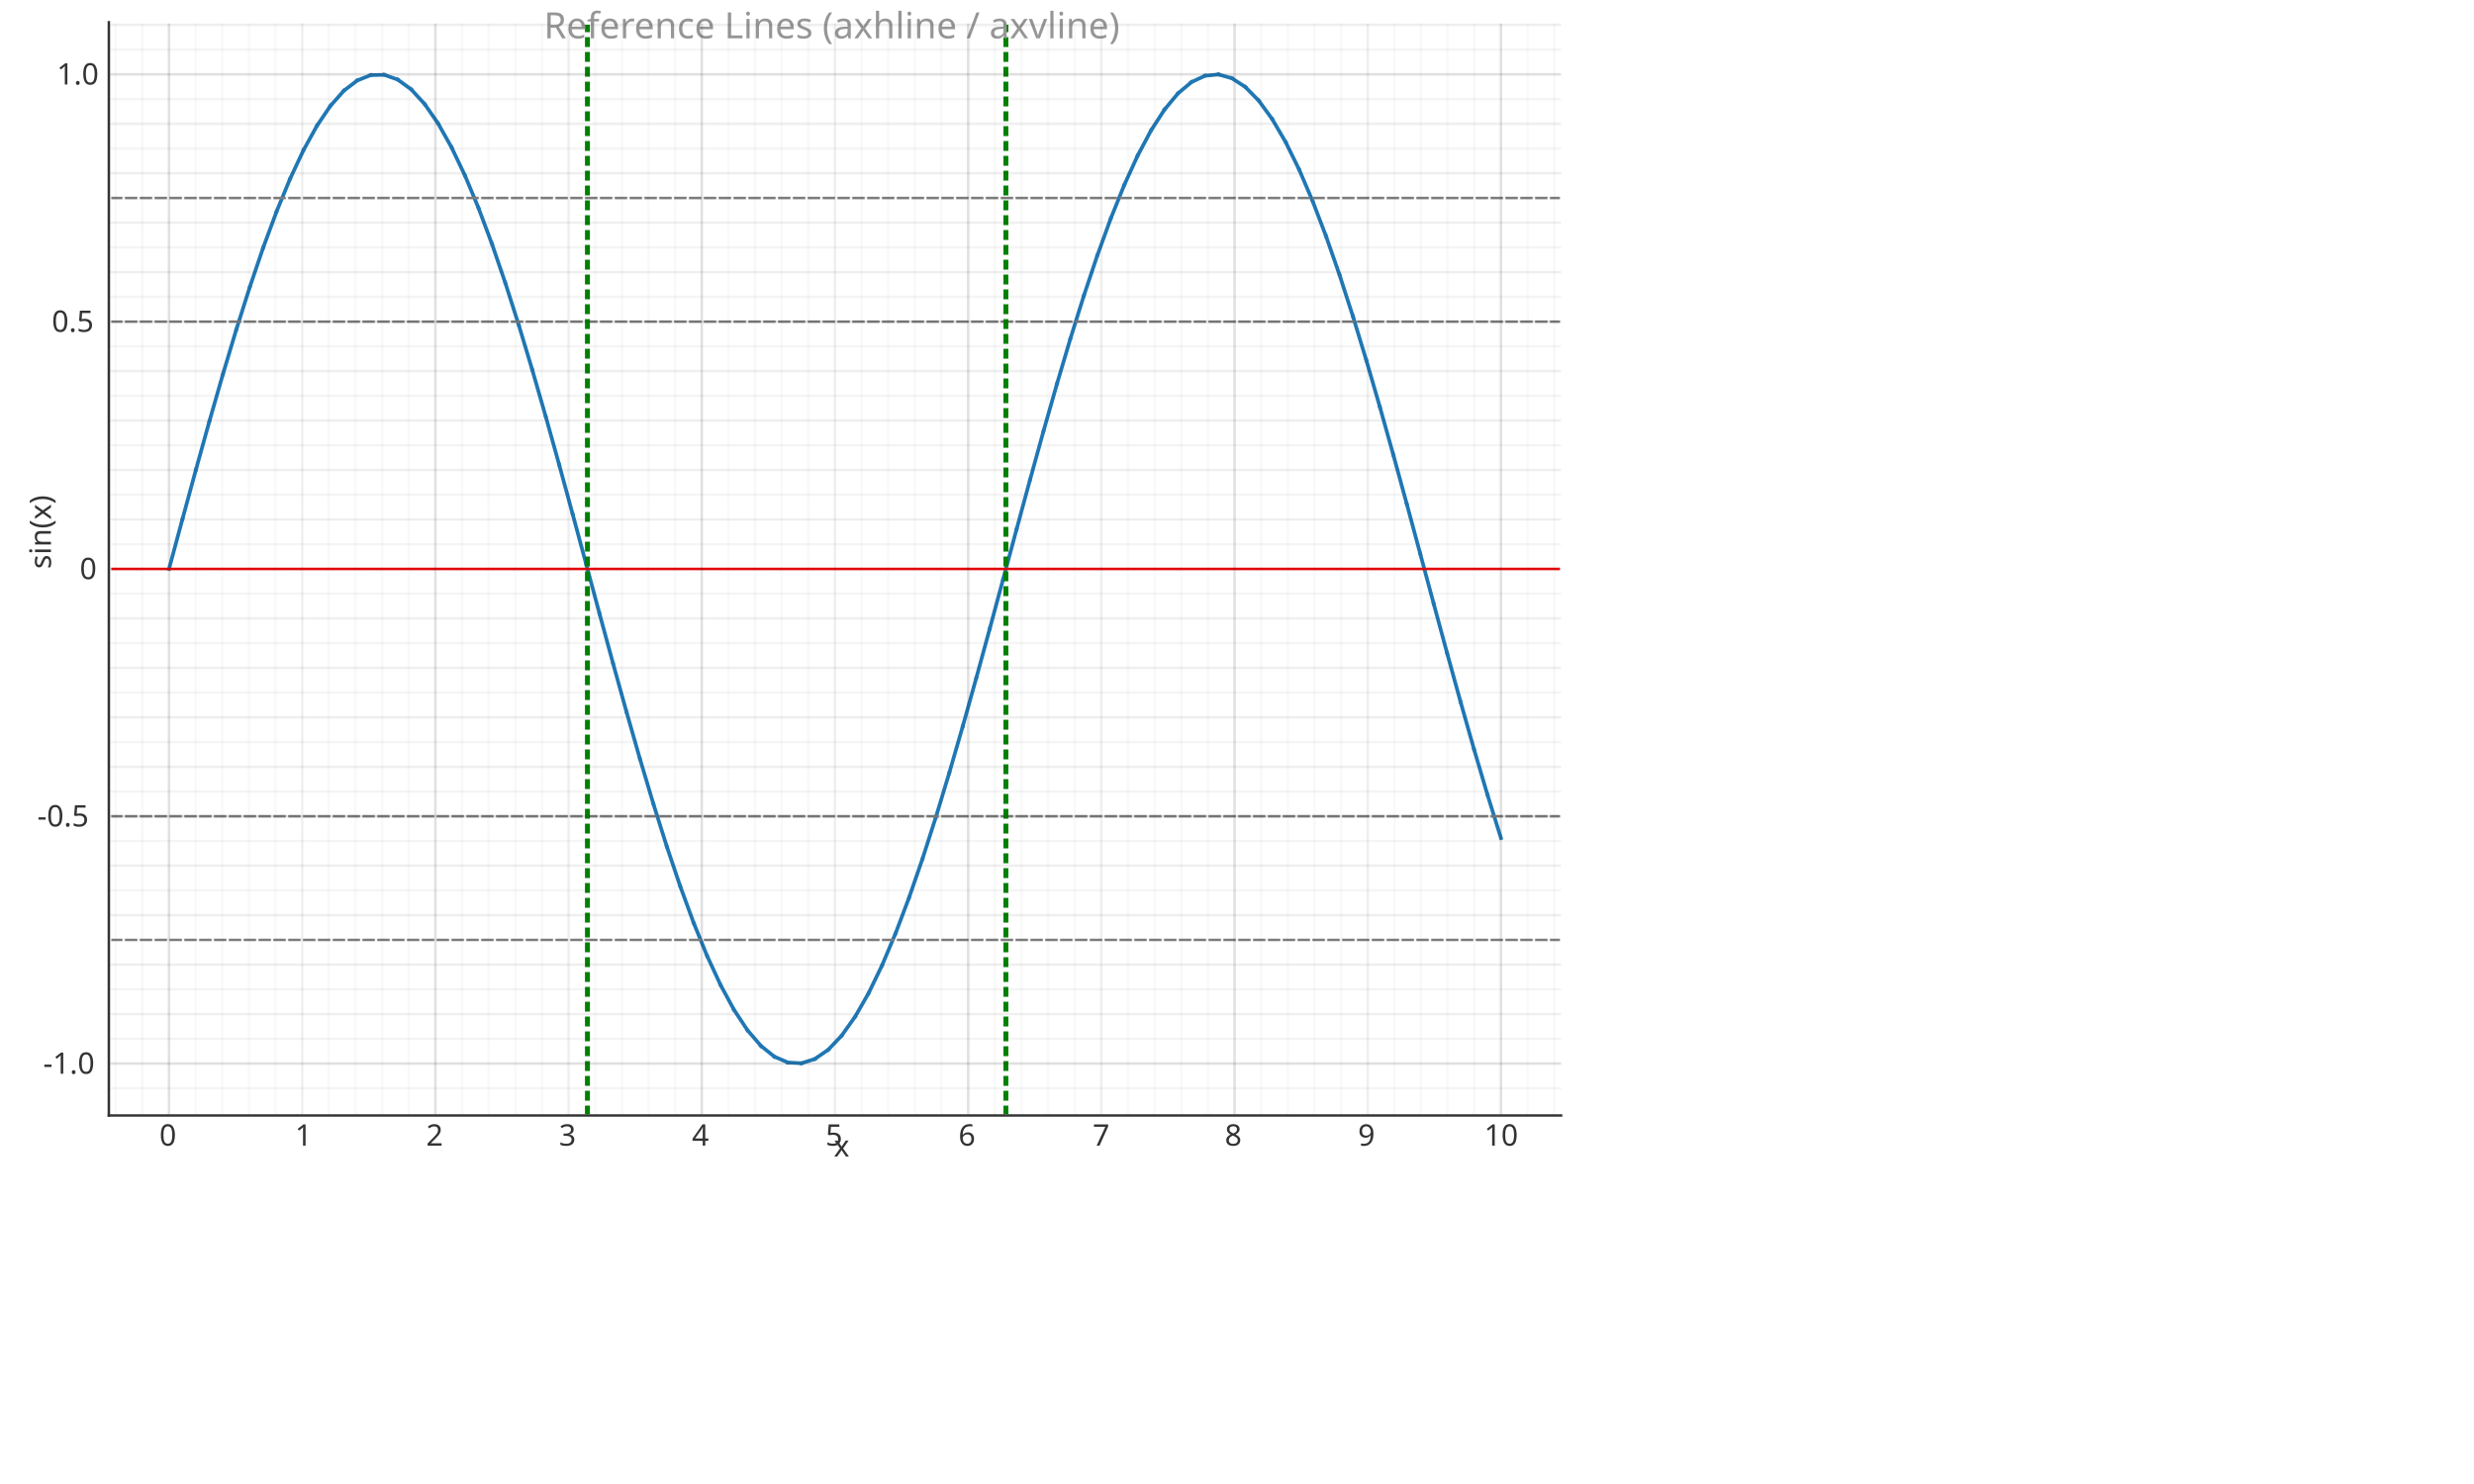
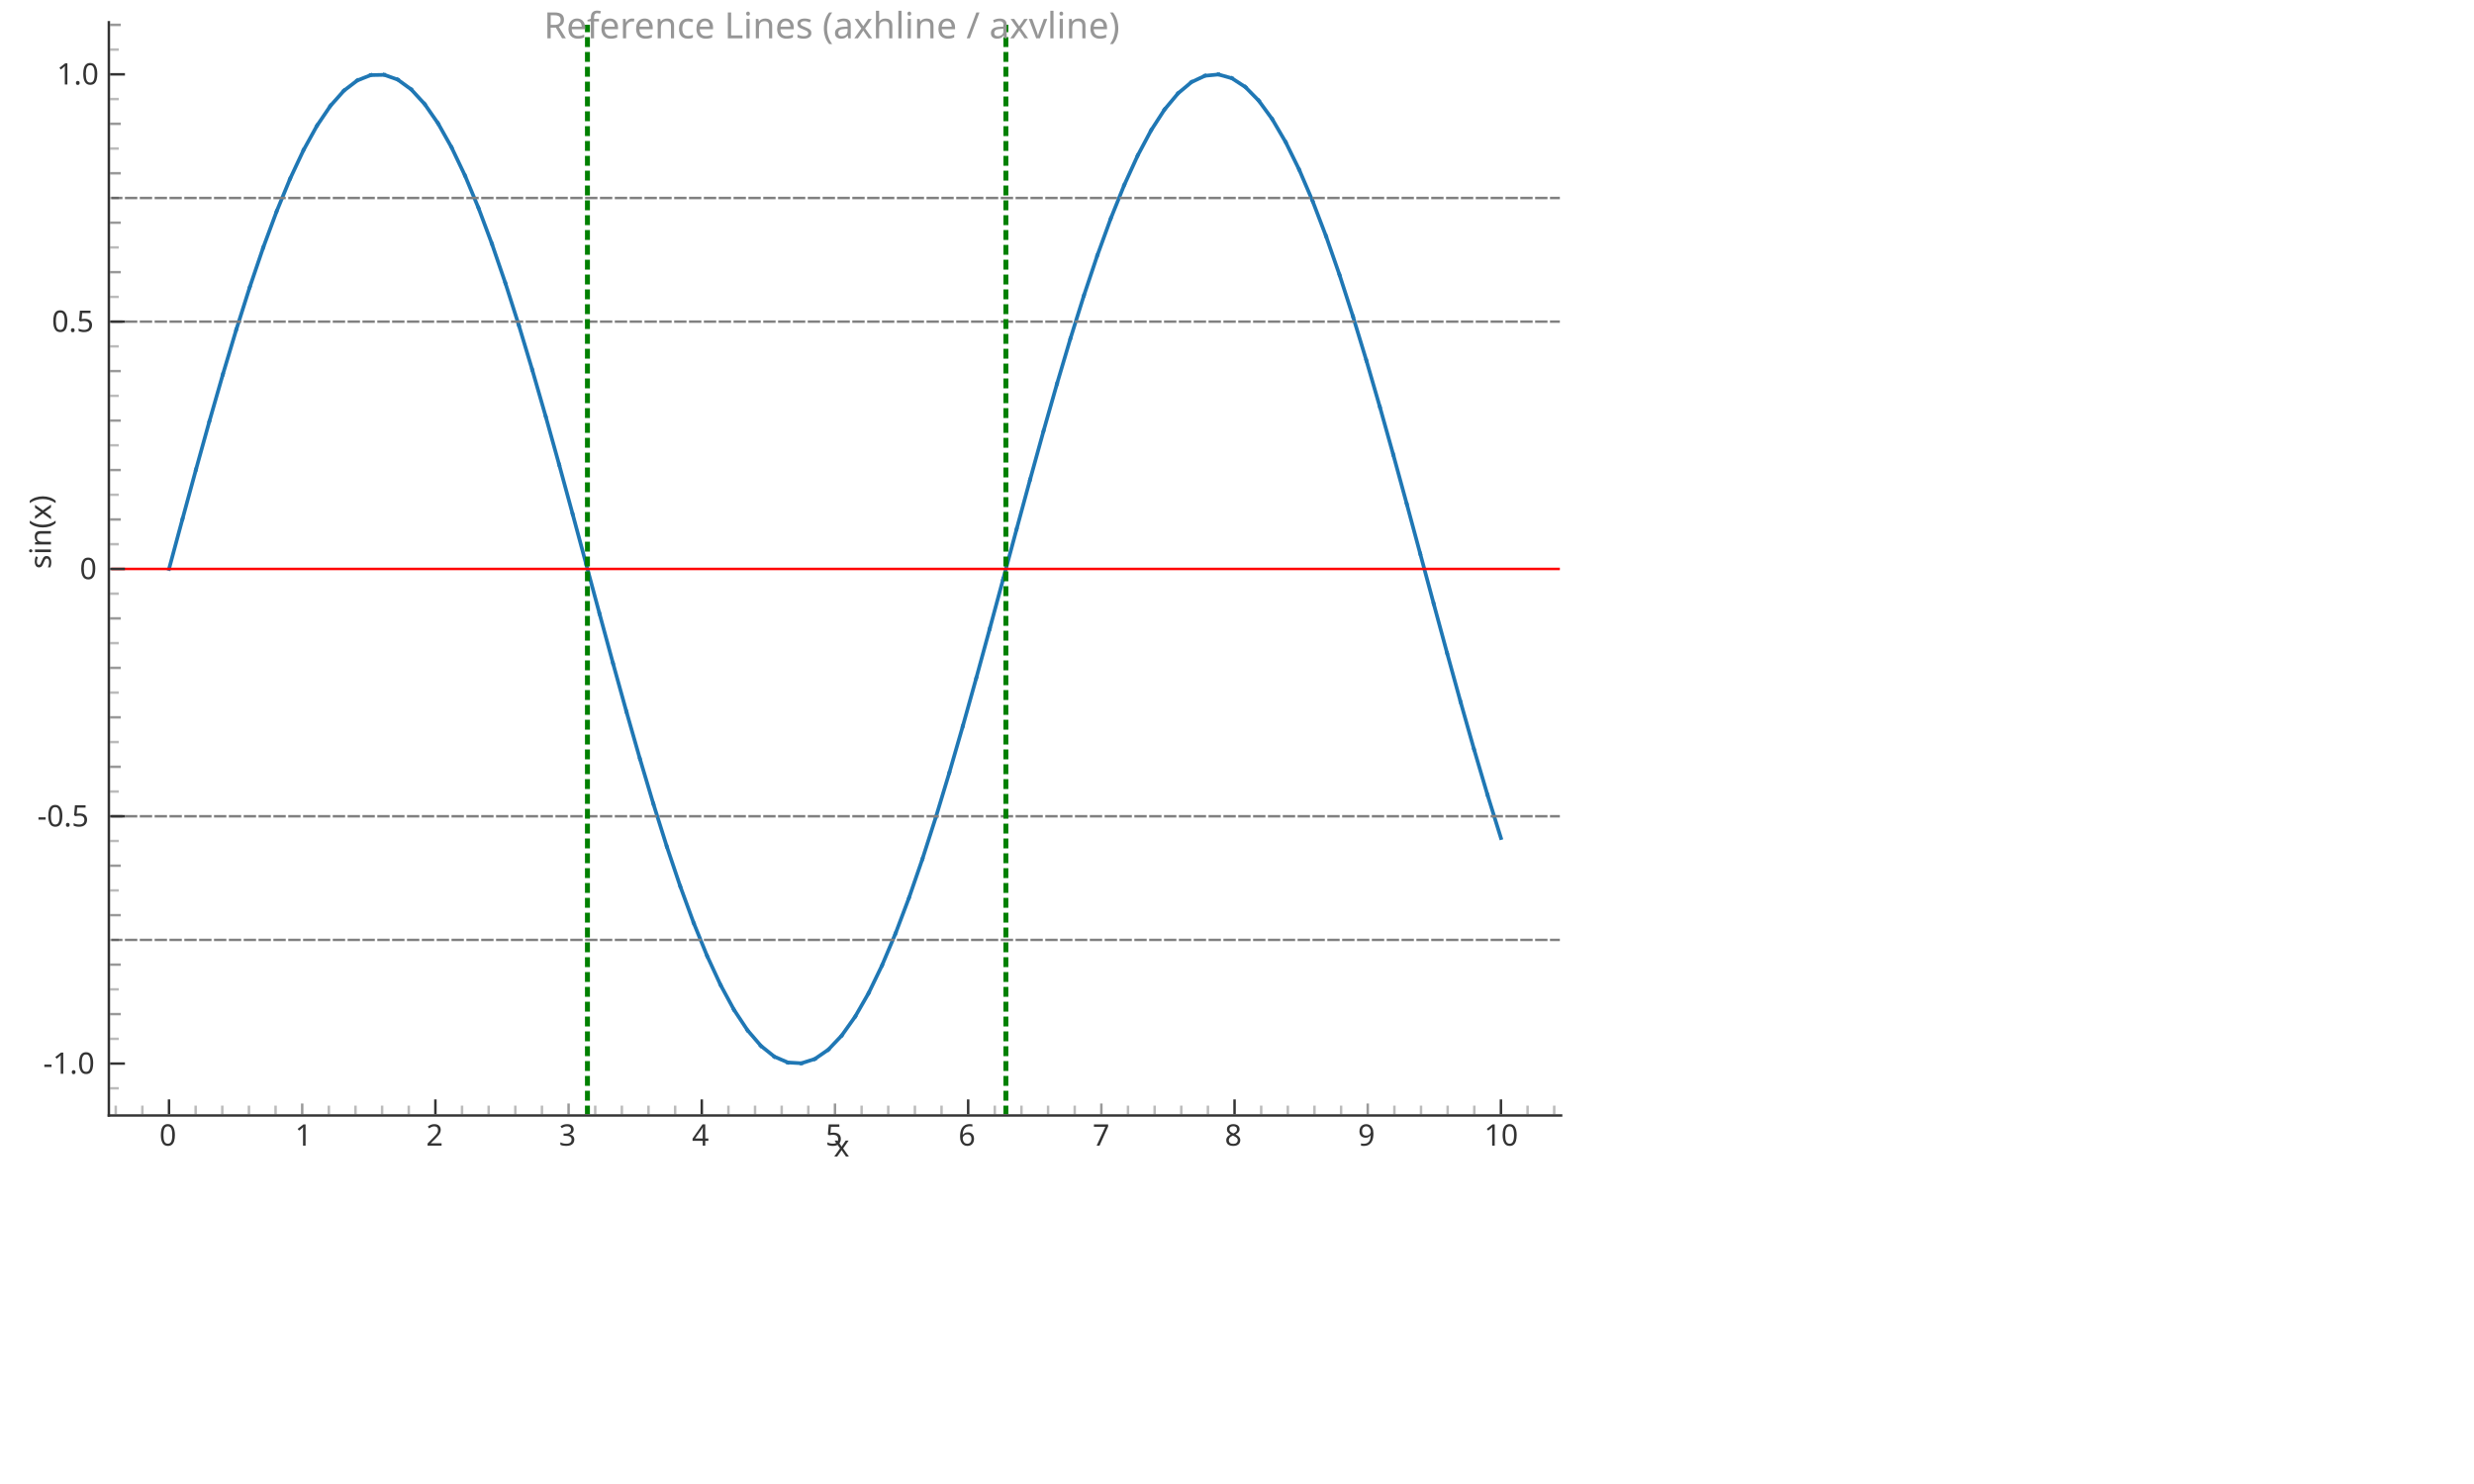
<svg xmlns="http://www.w3.org/2000/svg" version="1.2" baseProfile="tiny" viewBox="0 0 1000 600">
  <style>
    image {
        image-rendering: crisp-edges;
        image-rendering: -moz-crisp-edges;
        image-rendering: pixelated;
    }
</style>
  <rect width="100%" height="100%" fill="#ffffff" fill-opacity="1.0" />
  <defs>
</defs>
  <g id="GraphicsScene_1">
    <g fill="none" stroke="black" stroke-width="1" fill-rule="evenodd" stroke-linecap="square" stroke-linejoin="bevel" id="GraphicsLayout_1">
      <g fill="none" stroke="black" stroke-width="1" fill-rule="evenodd" stroke-linecap="square" stroke-linejoin="bevel" id="PlotItem_1">
        <g fill="none" stroke="black" stroke-width="1" fill-rule="evenodd" stroke-linecap="square" stroke-linejoin="bevel" id="ViewBox_1">
          <g fill="none" stroke="none" font-family="Sans Serif" font-size="12" font-weight="400" font-style="normal">
            <path vector-effect="non-scaling-stroke" fill-rule="evenodd" d="M45.0,10.0 L630.5,10.0 L630.5,450.5 L45.0,450.5 L45.0,10.0 " />
          </g>
          <clipPath id="ViewBox_1_clip">
            <path vector-effect="none" fill-rule="evenodd" d="M45.0,10.0 L630.5,10.0 L630.5,450.5 L45.0,450.5 L45.0,10.0 " stroke-width="1.0" />
          </clipPath>
          <g clip-path="url(#ViewBox_1_clip)">
            <g fill="none" stroke="black" stroke-width="1" fill-rule="evenodd" stroke-linecap="square" stroke-linejoin="bevel" id="ChildGroup_1">
              <g fill="none" stroke="black" stroke-width="1" fill-rule="evenodd" stroke-linecap="square" stroke-linejoin="bevel" id="PlotDataItem_1">
                <g fill="none" stroke="black" stroke-width="1" fill-rule="evenodd" stroke-linecap="square" stroke-linejoin="bevel" id="PlotCurveItem_1">
                  <g fill="none" stroke="#1f77b4" stroke-opacity="1" stroke-width="1.5" stroke-linecap="square" stroke-linejoin="bevel" font-family="Sans Serif" font-size="12" font-weight="400" font-style="normal">
                    <polyline fill="none" vector-effect="non-scaling-stroke" points="68.316,230.031 73.754,209.866" />
                    <polyline fill="none" vector-effect="non-scaling-stroke" points="73.754,209.866 79.192,189.906" />
                    <polyline fill="none" vector-effect="non-scaling-stroke" points="79.192,189.906 84.63,170.355" />
                    <polyline fill="none" vector-effect="non-scaling-stroke" points="84.63,170.355 90.068,151.412" />
                    <polyline fill="none" vector-effect="non-scaling-stroke" points="90.068,151.412 95.506,133.271" />
                    <polyline fill="none" vector-effect="non-scaling-stroke" points="95.506,133.271 100.944,116.117" />
                    <polyline fill="none" vector-effect="non-scaling-stroke" points="100.944,116.117 106.382,100.123" />
                    <polyline fill="none" vector-effect="non-scaling-stroke" points="106.382,100.123 111.82,85.454" />
                    <polyline fill="none" vector-effect="non-scaling-stroke" points="111.82,85.454 117.258,72.259" />
                    <polyline fill="none" vector-effect="non-scaling-stroke" points="117.258,72.259 122.696,60.672" />
                    <polyline fill="none" vector-effect="non-scaling-stroke" points="122.696,60.672 128.134,50.812" />
                    <polyline fill="none" vector-effect="non-scaling-stroke" points="128.134,50.812 133.572,42.779" />
                    <polyline fill="none" vector-effect="non-scaling-stroke" points="133.572,42.779 139.011,36.655" />
                    <polyline fill="none" vector-effect="non-scaling-stroke" points="139.011,36.655 144.449,32.502" />
                    <polyline fill="none" vector-effect="non-scaling-stroke" points="144.449,32.502 149.887,30.363" />
                    <polyline fill="none" vector-effect="non-scaling-stroke" points="149.887,30.363 155.325,30.259" />
                    <polyline fill="none" vector-effect="non-scaling-stroke" points="155.325,30.259 160.763,32.192" />
                    <polyline fill="none" vector-effect="non-scaling-stroke" points="160.763,32.192 166.201,36.141" />
                    <polyline fill="none" vector-effect="non-scaling-stroke" points="166.201,36.141 171.639,42.067" />
                    <polyline fill="none" vector-effect="non-scaling-stroke" points="171.639,42.067 177.077,49.91" />
                    <polyline fill="none" vector-effect="non-scaling-stroke" points="177.077,49.91 182.515,59.588" />
                    <polyline fill="none" vector-effect="non-scaling-stroke" points="182.515,59.588 187.953,71.004" />
                    <polyline fill="none" vector-effect="non-scaling-stroke" points="187.953,71.004 193.391,84.042" />
                    <polyline fill="none" vector-effect="non-scaling-stroke" points="193.391,84.042 198.829,98.567" />
                    <polyline fill="none" vector-effect="non-scaling-stroke" points="198.829,98.567 204.267,114.433" />
                    <polyline fill="none" vector-effect="non-scaling-stroke" points="204.267,114.433 209.705,131.477" />
                    <polyline fill="none" vector-effect="non-scaling-stroke" points="209.705,131.477 215.143,149.526" />
                    <polyline fill="none" vector-effect="non-scaling-stroke" points="215.143,149.526 220.581,168.396" />
                    <polyline fill="none" vector-effect="non-scaling-stroke" points="220.581,168.396 226.019,187.894" />
                    <polyline fill="none" vector-effect="non-scaling-stroke" points="226.019,187.894 231.457,207.821" />
                    <polyline fill="none" vector-effect="non-scaling-stroke" points="231.457,207.821 236.896,227.975" />
                    <polyline fill="none" vector-effect="non-scaling-stroke" points="236.896,227.975 242.334,248.15" />
                    <polyline fill="none" vector-effect="non-scaling-stroke" points="242.334,248.15 247.772,268.14" />
                    <polyline fill="none" vector-effect="non-scaling-stroke" points="247.772,268.14 253.21,287.742" />
                    <polyline fill="none" vector-effect="non-scaling-stroke" points="253.21,287.742 258.648,306.755" />
                    <polyline fill="none" vector-effect="non-scaling-stroke" points="258.648,306.755 264.086,324.987" />
                    <polyline fill="none" vector-effect="non-scaling-stroke" points="264.086,324.987 269.524,342.25" />
                    <polyline fill="none" vector-effect="non-scaling-stroke" points="269.524,342.25 274.962,358.369" />
                    <polyline fill="none" vector-effect="non-scaling-stroke" points="274.962,358.369 280.4,373.18" />
                    <polyline fill="none" vector-effect="non-scaling-stroke" points="280.4,373.18 285.838,386.531" />
                    <polyline fill="none" vector-effect="non-scaling-stroke" points="285.838,386.531 291.276,398.287" />
                    <polyline fill="none" vector-effect="non-scaling-stroke" points="291.276,398.287 296.714,408.328" />
                    <polyline fill="none" vector-effect="non-scaling-stroke" points="296.714,408.328 302.152,416.551" />
                    <polyline fill="none" vector-effect="non-scaling-stroke" points="302.152,416.551 307.59,422.873" />
                    <polyline fill="none" vector-effect="non-scaling-stroke" points="307.59,422.873 313.028,427.229" />
                    <polyline fill="none" vector-effect="non-scaling-stroke" points="313.028,427.229 318.466,429.575" />
                    <polyline fill="none" vector-effect="non-scaling-stroke" points="318.466,429.575 323.904,429.886" />
                    <polyline fill="none" vector-effect="non-scaling-stroke" points="323.904,429.886 329.342,428.16" />
                    <polyline fill="none" vector-effect="non-scaling-stroke" points="329.342,428.16 334.781,424.414" />
                    <polyline fill="none" vector-effect="non-scaling-stroke" points="334.781,424.414 340.219,418.686" />
                    <polyline fill="none" vector-effect="non-scaling-stroke" points="340.219,418.686 345.657,411.036" />
                    <polyline fill="none" vector-effect="non-scaling-stroke" points="345.657,411.036 351.095,401.54" />
                    <polyline fill="none" vector-effect="non-scaling-stroke" points="351.095,401.54 356.533,390.296" />
                    <polyline fill="none" vector-effect="non-scaling-stroke" points="356.533,390.296 361.971,377.417" />
                    <polyline fill="none" vector-effect="non-scaling-stroke" points="361.971,377.417 367.409,363.037" />
                    <polyline fill="none" vector-effect="non-scaling-stroke" points="367.409,363.037 372.847,347.3" />
                    <polyline fill="none" vector-effect="non-scaling-stroke" points="372.847,347.3 378.285,330.368" />
                    <polyline fill="none" vector-effect="non-scaling-stroke" points="378.285,330.368 383.724,312.413" />
                    <polyline fill="none" vector-effect="non-scaling-stroke" points="383.724,312.413 389.162,293.618" />
                    <polyline fill="none" vector-effect="non-scaling-stroke" points="389.162,293.618 394.6,274.175" />
                    <polyline fill="none" vector-effect="non-scaling-stroke" points="394.6,274.175 400.038,254.282" />
                    <polyline fill="none" vector-effect="non-scaling-stroke" points="400.038,254.282 405.476,234.142" />
                    <polyline fill="none" vector-effect="non-scaling-stroke" points="405.476,234.142 410.914,213.96" />
                    <polyline fill="none" vector-effect="non-scaling-stroke" points="410.914,213.96 416.352,193.942" />
                    <polyline fill="none" vector-effect="non-scaling-stroke" points="416.352,193.942 421.79,174.291" />
                    <polyline fill="none" vector-effect="non-scaling-stroke" points="421.79,174.291 427.228,155.209" />
                    <polyline fill="none" vector-effect="non-scaling-stroke" points="427.228,155.209 432.666,136.89" />
                    <polyline fill="none" vector-effect="non-scaling-stroke" points="432.666,136.89 438.104,119.52" />
                    <polyline fill="none" vector-effect="non-scaling-stroke" points="438.104,119.52 443.542,103.276" />
                    <polyline fill="none" vector-effect="non-scaling-stroke" points="443.542,103.276 448.98,88.325" />
                    <polyline fill="none" vector-effect="non-scaling-stroke" points="448.98,88.325 454.418,74.819" />
                    <polyline fill="none" vector-effect="non-scaling-stroke" points="454.418,74.819 459.856,62.894" />
                    <polyline fill="none" vector-effect="non-scaling-stroke" points="459.856,62.894 465.294,52.674" />
                    <polyline fill="none" vector-effect="non-scaling-stroke" points="465.294,52.674 470.732,44.262" />
                    <polyline fill="none" vector-effect="non-scaling-stroke" points="470.732,44.262 476.17,37.743" />
                    <polyline fill="none" vector-effect="non-scaling-stroke" points="476.17,37.743 481.609,33.185" />
                    <polyline fill="none" vector-effect="non-scaling-stroke" points="481.609,33.185 487.047,30.633" />
                    <polyline fill="none" vector-effect="non-scaling-stroke" points="487.047,30.633 492.485,30.115" />
                    <polyline fill="none" vector-effect="non-scaling-stroke" points="492.485,30.115 497.923,31.634" />
                    <polyline fill="none" vector-effect="non-scaling-stroke" points="497.923,31.634 503.361,35.175" />
                    <polyline fill="none" vector-effect="non-scaling-stroke" points="503.361,35.175 508.799,40.704" />
                    <polyline fill="none" vector-effect="non-scaling-stroke" points="508.799,40.704 514.237,48.162" />
                    <polyline fill="none" vector-effect="non-scaling-stroke" points="514.237,48.162 519.675,57.474" />
                    <polyline fill="none" vector-effect="non-scaling-stroke" points="519.675,57.474 525.113,68.545" />
                    <polyline fill="none" vector-effect="non-scaling-stroke" points="525.113,68.545 530.551,81.263" />
                    <polyline fill="none" vector-effect="non-scaling-stroke" points="530.551,81.263 535.989,95.497" />
                    <polyline fill="none" vector-effect="non-scaling-stroke" points="535.989,95.497 541.427,111.103" />
                    <polyline fill="none" vector-effect="non-scaling-stroke" points="541.427,111.103 546.865,127.921" />
                    <polyline fill="none" vector-effect="non-scaling-stroke" points="546.865,127.921 552.303,145.78" />
                    <polyline fill="none" vector-effect="non-scaling-stroke" points="552.303,145.78 557.741,164.498" />
                    <polyline fill="none" vector-effect="non-scaling-stroke" points="557.741,164.498 563.179,183.884" />
                    <polyline fill="none" vector-effect="non-scaling-stroke" points="563.179,183.884 568.617,203.74" />
                    <polyline fill="none" vector-effect="non-scaling-stroke" points="568.617,203.74 574.055,223.865" />
                    <polyline fill="none" vector-effect="non-scaling-stroke" points="574.055,223.865 579.494,244.052" />
                    <polyline fill="none" vector-effect="non-scaling-stroke" points="579.494,244.052 584.932,264.097" />
                    <polyline fill="none" vector-effect="non-scaling-stroke" points="584.932,264.097 590.37,283.794" />
                    <polyline fill="none" vector-effect="non-scaling-stroke" points="590.37,283.794 595.808,302.943" />
                    <polyline fill="none" vector-effect="non-scaling-stroke" points="595.808,302.943 601.246,321.348" />
                    <polyline fill="none" vector-effect="non-scaling-stroke" points="601.246,321.348 606.684,338.823" />
                  </g>
                </g>
              </g>
              <g fill="none" stroke="black" stroke-width="1" fill-rule="evenodd" stroke-linecap="square" stroke-linejoin="bevel" id="InfiniteLine_1">
                <g fill="none" stroke="#808080" stroke-opacity="1" stroke-dasharray="4,2" stroke-dashoffset="0" stroke-width="1" stroke-linecap="square" stroke-linejoin="miter" stroke-miterlimit="2" font-family="Sans Serif" font-size="12" font-weight="400" font-style="normal">
                  <polyline fill="none" vector-effect="non-scaling-stroke" points="45,380.014 630.001,380.014" />
                </g>
              </g>
              <g fill="none" stroke="black" stroke-width="1" fill-rule="evenodd" stroke-linecap="square" stroke-linejoin="bevel" id="InfiniteLine_2">
                <g fill="none" stroke="#808080" stroke-opacity="1" stroke-dasharray="4,2" stroke-dashoffset="0" stroke-width="1" stroke-linecap="square" stroke-linejoin="miter" stroke-miterlimit="2" font-family="Sans Serif" font-size="12" font-weight="400" font-style="normal">
                  <polyline fill="none" vector-effect="non-scaling-stroke" points="45,330.02 630.001,330.02" />
                </g>
              </g>
              <g fill="none" stroke="black" stroke-width="1" fill-rule="evenodd" stroke-linecap="square" stroke-linejoin="bevel" id="InfiniteLine_3">
                <g fill="none" stroke="#ff0000" stroke-opacity="1" stroke-width="1" stroke-linecap="square" stroke-linejoin="miter" stroke-miterlimit="2" font-family="Sans Serif" font-size="12" font-weight="400" font-style="normal">
                  <polyline fill="none" vector-effect="non-scaling-stroke" points="45,230.031 630.001,230.031" />
                </g>
              </g>
              <g fill="none" stroke="black" stroke-width="1" fill-rule="evenodd" stroke-linecap="square" stroke-linejoin="bevel" id="InfiniteLine_4">
                <g fill="none" stroke="#808080" stroke-opacity="1" stroke-dasharray="4,2" stroke-dashoffset="0" stroke-width="1" stroke-linecap="square" stroke-linejoin="miter" stroke-miterlimit="2" font-family="Sans Serif" font-size="12" font-weight="400" font-style="normal">
                  <polyline fill="none" vector-effect="non-scaling-stroke" points="45,130.042 630.001,130.042" />
                </g>
              </g>
              <g fill="none" stroke="black" stroke-width="1" fill-rule="evenodd" stroke-linecap="square" stroke-linejoin="bevel" id="InfiniteLine_5">
                <g fill="none" stroke="#808080" stroke-opacity="1" stroke-dasharray="4,2" stroke-dashoffset="0" stroke-width="1" stroke-linecap="square" stroke-linejoin="miter" stroke-miterlimit="2" font-family="Sans Serif" font-size="12" font-weight="400" font-style="normal">
                  <polyline fill="none" vector-effect="non-scaling-stroke" points="45,80.047 630.001,80.047" />
                </g>
              </g>
              <g fill="none" stroke="black" stroke-width="1" fill-rule="evenodd" stroke-linecap="square" stroke-linejoin="bevel" id="InfiniteLine_6">
                <g fill="none" stroke="#008000" stroke-opacity="1" stroke-dasharray="2,4" stroke-dashoffset="0" stroke-width="2" stroke-linecap="square" stroke-linejoin="miter" stroke-miterlimit="2" font-family="Sans Serif" font-size="12" font-weight="400" font-style="normal">
                  <polyline fill="none" vector-effect="non-scaling-stroke" points="237.449,450.001 237.449,10.001" />
                </g>
              </g>
              <g fill="none" stroke="black" stroke-width="1" fill-rule="evenodd" stroke-linecap="square" stroke-linejoin="bevel" id="InfiniteLine_7">
                <g fill="none" stroke="#008000" stroke-opacity="1" stroke-dasharray="2,4" stroke-dashoffset="0" stroke-width="2" stroke-linecap="square" stroke-linejoin="miter" stroke-miterlimit="2" font-family="Sans Serif" font-size="12" font-weight="400" font-style="normal">
                  <polyline fill="none" vector-effect="non-scaling-stroke" points="406.583,450.001 406.583,10.001" />
                </g>
              </g>
            </g>
            <g fill="none" stroke="black" stroke-width="1" fill-rule="evenodd" stroke-linecap="square" stroke-linejoin="bevel" id="QGraphicsRectItem_1">
              <g fill="none" stroke="none" transform="matrix(1,0,0,1,45,10)" font-family="Sans Serif" font-size="12" font-weight="400" font-style="normal">
                <rect vector-effect="non-scaling-stroke" x="0" y="0" width="585" height="440" />
              </g>
            </g>
          </g>
        </g>
        <g fill="none" stroke="black" stroke-width="1" fill-rule="evenodd" stroke-linecap="square" stroke-linejoin="bevel" id="LabelItem_1">
          <g fill="none" stroke="black" stroke-width="1" fill-rule="evenodd" stroke-linecap="square" stroke-linejoin="bevel" id="QGraphicsTextItem_1">
            <g fill="none" stroke="#969696" stroke-opacity="1" stroke-width="1" stroke-linecap="square" stroke-linejoin="bevel" transform="matrix(1,0,0,1,215.836,-3)" font-family="Sans Serif" font-size="12" font-weight="400" font-style="normal">
              <text fill="#969696" fill-opacity="1" stroke="none" xml:space="preserve" x="4" y="18.5" font-family="&quot;Sans Serif&quot;" font-size="14.667" font-weight="400" font-style="normal">Reference Lines (axhline / axvline)</text>
            </g>
          </g>
        </g>
        <g fill="none" stroke="black" stroke-width="1" fill-rule="evenodd" stroke-linecap="square" stroke-linejoin="bevel" id="AxisItem_1">
          <g fill="none" stroke="#333333" stroke-opacity="1" stroke-width="1" stroke-linecap="square" stroke-linejoin="bevel" font-family="Sans Serif" font-size="12" font-weight="400" font-style="normal">
            <polyline fill="none" vector-effect="non-scaling-stroke" points="44.0,451.0 631.0,451.0" />
-           </g>
-           <g fill="none" stroke="#333333" stroke-opacity="0.149" stroke-width="1" stroke-linecap="square" stroke-linejoin="bevel" font-family="Sans Serif" font-size="12" font-weight="400" font-style="normal">
-             <polyline fill="none" vector-effect="non-scaling-stroke" points="68.316,10.0 68.316,450.0" />
-             <polyline fill="none" vector-effect="non-scaling-stroke" points="175.989,10.0 175.989,450.0" />
-             <polyline fill="none" vector-effect="non-scaling-stroke" points="283.663,10.0 283.663,450.0" />
-             <polyline fill="none" vector-effect="non-scaling-stroke" points="391.337,10.0 391.337,450.0" />
-             <polyline fill="none" vector-effect="non-scaling-stroke" points="499.011,10.0 499.011,450.0" />
-             <polyline fill="none" vector-effect="non-scaling-stroke" points="606.684,10.0 606.684,450.0" />
-           </g>
-           <g fill="none" stroke="#333333" stroke-opacity="0.075" stroke-width="1" stroke-linecap="square" stroke-linejoin="bevel" font-family="Sans Serif" font-size="12" font-weight="400" font-style="normal">
-             <polyline fill="none" vector-effect="non-scaling-stroke" points="122.153,10.0 122.153,450.0" />
-             <polyline fill="none" vector-effect="non-scaling-stroke" points="229.826,10.0 229.826,450.0" />
-             <polyline fill="none" vector-effect="non-scaling-stroke" points="337.5,10.0 337.5,450.0" />
-             <polyline fill="none" vector-effect="non-scaling-stroke" points="445.174,10.0 445.174,450.0" />
-             <polyline fill="none" vector-effect="non-scaling-stroke" points="552.847,10.0 552.847,450.0" />
-           </g>
-           <g fill="none" stroke="#333333" stroke-opacity="0.031" stroke-width="1" stroke-linecap="square" stroke-linejoin="bevel" font-family="Sans Serif" font-size="12" font-weight="400" font-style="normal">
-             <polyline fill="none" vector-effect="non-scaling-stroke" points="46.781,10.0 46.781,450.0" />
-             <polyline fill="none" vector-effect="non-scaling-stroke" points="57.548,10.0 57.548,450.0" />
-             <polyline fill="none" vector-effect="non-scaling-stroke" points="79.083,10.0 79.083,450.0" />
-             <polyline fill="none" vector-effect="non-scaling-stroke" points="89.85,10.0 89.85,450.0" />
-             <polyline fill="none" vector-effect="non-scaling-stroke" points="100.618,10.0 100.618,450.0" />
-             <polyline fill="none" vector-effect="non-scaling-stroke" points="111.385,10.0 111.385,450.0" />
-             <polyline fill="none" vector-effect="non-scaling-stroke" points="132.92,10.0 132.92,450.0" />
-             <polyline fill="none" vector-effect="non-scaling-stroke" points="143.687,10.0 143.687,450.0" />
-             <polyline fill="none" vector-effect="non-scaling-stroke" points="154.455,10.0 154.455,450.0" />
-             <polyline fill="none" vector-effect="non-scaling-stroke" points="165.222,10.0 165.222,450.0" />
-             <polyline fill="none" vector-effect="non-scaling-stroke" points="186.757,10.0 186.757,450.0" />
-             <polyline fill="none" vector-effect="non-scaling-stroke" points="197.524,10.0 197.524,450.0" />
-             <polyline fill="none" vector-effect="non-scaling-stroke" points="208.292,10.0 208.292,450.0" />
-             <polyline fill="none" vector-effect="non-scaling-stroke" points="219.059,10.0 219.059,450.0" />
-             <polyline fill="none" vector-effect="non-scaling-stroke" points="240.594,10.0 240.594,450.0" />
-             <polyline fill="none" vector-effect="non-scaling-stroke" points="251.361,10.0 251.361,450.0" />
-             <polyline fill="none" vector-effect="non-scaling-stroke" points="262.128,10.0 262.128,450.0" />
-             <polyline fill="none" vector-effect="non-scaling-stroke" points="272.896,10.0 272.896,450.0" />
-             <polyline fill="none" vector-effect="non-scaling-stroke" points="294.431,10.0 294.431,450.0" />
-             <polyline fill="none" vector-effect="non-scaling-stroke" points="305.198,10.0 305.198,450.0" />
-             <polyline fill="none" vector-effect="non-scaling-stroke" points="315.965,10.0 315.965,450.0" />
-             <polyline fill="none" vector-effect="non-scaling-stroke" points="326.733,10.0 326.733,450.0" />
-             <polyline fill="none" vector-effect="non-scaling-stroke" points="348.267,10.0 348.267,450.0" />
-             <polyline fill="none" vector-effect="non-scaling-stroke" points="359.035,10.0 359.035,450.0" />
-             <polyline fill="none" vector-effect="non-scaling-stroke" points="369.802,10.0 369.802,450.0" />
-             <polyline fill="none" vector-effect="non-scaling-stroke" points="380.569,10.0 380.569,450.0" />
-             <polyline fill="none" vector-effect="non-scaling-stroke" points="402.104,10.0 402.104,450.0" />
-             <polyline fill="none" vector-effect="non-scaling-stroke" points="412.872,10.0 412.872,450.0" />
-             <polyline fill="none" vector-effect="non-scaling-stroke" points="423.639,10.0 423.639,450.0" />
-             <polyline fill="none" vector-effect="non-scaling-stroke" points="434.406,10.0 434.406,450.0" />
-             <polyline fill="none" vector-effect="non-scaling-stroke" points="455.941,10.0 455.941,450.0" />
-             <polyline fill="none" vector-effect="non-scaling-stroke" points="466.708,10.0 466.708,450.0" />
-             <polyline fill="none" vector-effect="non-scaling-stroke" points="477.476,10.0 477.476,450.0" />
-             <polyline fill="none" vector-effect="non-scaling-stroke" points="488.243,10.0 488.243,450.0" />
-             <polyline fill="none" vector-effect="non-scaling-stroke" points="509.778,10.0 509.778,450.0" />
-             <polyline fill="none" vector-effect="non-scaling-stroke" points="520.545,10.0 520.545,450.0" />
-             <polyline fill="none" vector-effect="non-scaling-stroke" points="531.313,10.0 531.313,450.0" />
-             <polyline fill="none" vector-effect="non-scaling-stroke" points="542.08,10.0 542.08,450.0" />
-             <polyline fill="none" vector-effect="non-scaling-stroke" points="563.615,10.0 563.615,450.0" />
-             <polyline fill="none" vector-effect="non-scaling-stroke" points="574.382,10.0 574.382,450.0" />
-             <polyline fill="none" vector-effect="non-scaling-stroke" points="585.149,10.0 585.149,450.0" />
-             <polyline fill="none" vector-effect="non-scaling-stroke" points="595.917,10.0 595.917,450.0" />
-             <polyline fill="none" vector-effect="non-scaling-stroke" points="617.452,10.0 617.452,450.0" />
-             <polyline fill="none" vector-effect="non-scaling-stroke" points="628.219,10.0 628.219,450.0" />
+             <polyline fill="none" vector-effect="non-scaling-stroke" points="68.316,450.0 68.316,445.0" />
+             <polyline fill="none" vector-effect="non-scaling-stroke" points="175.989,450.0 175.989,445.0" />
+             <polyline fill="none" vector-effect="non-scaling-stroke" points="283.663,450.0 283.663,445.0" />
+             <polyline fill="none" vector-effect="non-scaling-stroke" points="391.337,450.0 391.337,445.0" />
+             <polyline fill="none" vector-effect="non-scaling-stroke" points="499.011,450.0 499.011,445.0" />
+             <polyline fill="none" vector-effect="non-scaling-stroke" points="606.684,450.0 606.684,445.0" />
+           </g>
+           <g fill="none" stroke="#333333" stroke-opacity="0.498" stroke-width="1" stroke-linecap="square" stroke-linejoin="bevel" font-family="Sans Serif" font-size="12" font-weight="400" font-style="normal">
+             <polyline fill="none" vector-effect="non-scaling-stroke" points="122.153,450.0 122.153,446.667" />
+             <polyline fill="none" vector-effect="non-scaling-stroke" points="229.826,450.0 229.826,446.667" />
+             <polyline fill="none" vector-effect="non-scaling-stroke" points="337.5,450.0 337.5,446.667" />
+             <polyline fill="none" vector-effect="non-scaling-stroke" points="445.174,450.0 445.174,446.667" />
+             <polyline fill="none" vector-effect="non-scaling-stroke" points="552.847,450.0 552.847,446.667" />
+           </g>
+           <g fill="none" stroke="#333333" stroke-opacity="0.333" stroke-width="1" stroke-linecap="square" stroke-linejoin="bevel" font-family="Sans Serif" font-size="12" font-weight="400" font-style="normal">
+             <polyline fill="none" vector-effect="non-scaling-stroke" points="46.781,450.0 46.781,447.5" />
+             <polyline fill="none" vector-effect="non-scaling-stroke" points="57.548,450.0 57.548,447.5" />
+             <polyline fill="none" vector-effect="non-scaling-stroke" points="79.083,450.0 79.083,447.5" />
+             <polyline fill="none" vector-effect="non-scaling-stroke" points="89.85,450.0 89.85,447.5" />
+             <polyline fill="none" vector-effect="non-scaling-stroke" points="100.618,450.0 100.618,447.5" />
+             <polyline fill="none" vector-effect="non-scaling-stroke" points="111.385,450.0 111.385,447.5" />
+             <polyline fill="none" vector-effect="non-scaling-stroke" points="132.92,450.0 132.92,447.5" />
+             <polyline fill="none" vector-effect="non-scaling-stroke" points="143.687,450.0 143.687,447.5" />
+             <polyline fill="none" vector-effect="non-scaling-stroke" points="154.455,450.0 154.455,447.5" />
+             <polyline fill="none" vector-effect="non-scaling-stroke" points="165.222,450.0 165.222,447.5" />
+             <polyline fill="none" vector-effect="non-scaling-stroke" points="186.757,450.0 186.757,447.5" />
+             <polyline fill="none" vector-effect="non-scaling-stroke" points="197.524,450.0 197.524,447.5" />
+             <polyline fill="none" vector-effect="non-scaling-stroke" points="208.292,450.0 208.292,447.5" />
+             <polyline fill="none" vector-effect="non-scaling-stroke" points="219.059,450.0 219.059,447.5" />
+             <polyline fill="none" vector-effect="non-scaling-stroke" points="240.594,450.0 240.594,447.5" />
+             <polyline fill="none" vector-effect="non-scaling-stroke" points="251.361,450.0 251.361,447.5" />
+             <polyline fill="none" vector-effect="non-scaling-stroke" points="262.128,450.0 262.128,447.5" />
+             <polyline fill="none" vector-effect="non-scaling-stroke" points="272.896,450.0 272.896,447.5" />
+             <polyline fill="none" vector-effect="non-scaling-stroke" points="294.431,450.0 294.431,447.5" />
+             <polyline fill="none" vector-effect="non-scaling-stroke" points="305.198,450.0 305.198,447.5" />
+             <polyline fill="none" vector-effect="non-scaling-stroke" points="315.965,450.0 315.965,447.5" />
+             <polyline fill="none" vector-effect="non-scaling-stroke" points="326.733,450.0 326.733,447.5" />
+             <polyline fill="none" vector-effect="non-scaling-stroke" points="348.267,450.0 348.267,447.5" />
+             <polyline fill="none" vector-effect="non-scaling-stroke" points="359.035,450.0 359.035,447.5" />
+             <polyline fill="none" vector-effect="non-scaling-stroke" points="369.802,450.0 369.802,447.5" />
+             <polyline fill="none" vector-effect="non-scaling-stroke" points="380.569,450.0 380.569,447.5" />
+             <polyline fill="none" vector-effect="non-scaling-stroke" points="402.104,450.0 402.104,447.5" />
+             <polyline fill="none" vector-effect="non-scaling-stroke" points="412.872,450.0 412.872,447.5" />
+             <polyline fill="none" vector-effect="non-scaling-stroke" points="423.639,450.0 423.639,447.5" />
+             <polyline fill="none" vector-effect="non-scaling-stroke" points="434.406,450.0 434.406,447.5" />
+             <polyline fill="none" vector-effect="non-scaling-stroke" points="455.941,450.0 455.941,447.5" />
+             <polyline fill="none" vector-effect="non-scaling-stroke" points="466.708,450.0 466.708,447.5" />
+             <polyline fill="none" vector-effect="non-scaling-stroke" points="477.476,450.0 477.476,447.5" />
+             <polyline fill="none" vector-effect="non-scaling-stroke" points="488.243,450.0 488.243,447.5" />
+             <polyline fill="none" vector-effect="non-scaling-stroke" points="509.778,450.0 509.778,447.5" />
+             <polyline fill="none" vector-effect="non-scaling-stroke" points="520.545,450.0 520.545,447.5" />
+             <polyline fill="none" vector-effect="non-scaling-stroke" points="531.313,450.0 531.313,447.5" />
+             <polyline fill="none" vector-effect="non-scaling-stroke" points="542.08,450.0 542.08,447.5" />
+             <polyline fill="none" vector-effect="non-scaling-stroke" points="563.615,450.0 563.615,447.5" />
+             <polyline fill="none" vector-effect="non-scaling-stroke" points="574.382,450.0 574.382,447.5" />
+             <polyline fill="none" vector-effect="non-scaling-stroke" points="585.149,450.0 585.149,447.5" />
+             <polyline fill="none" vector-effect="non-scaling-stroke" points="595.917,450.0 595.917,447.5" />
+             <polyline fill="none" vector-effect="non-scaling-stroke" points="617.452,450.0 617.452,447.5" />
+             <polyline fill="none" vector-effect="non-scaling-stroke" points="628.219,450.0 628.219,447.5" />
          </g>
          <g fill="none" stroke="#333333" stroke-opacity="1" stroke-width="1" stroke-linecap="square" stroke-linejoin="bevel" transform="matrix(1,0,0,1,45,450)" font-family="Sans Serif" font-size="12" font-weight="400" font-style="normal">
            <text fill="#333333" fill-opacity="1" stroke="none" xml:space="preserve" x="19.422" y="13.188" font-family="&quot;Sans Serif&quot;" font-size="12" font-weight="400" font-style="normal">0</text>
            <text fill="#333333" fill-opacity="1" stroke="none" xml:space="preserve" x="127.25" y="13.188" font-family="&quot;Sans Serif&quot;" font-size="12" font-weight="400" font-style="normal">2</text>
            <text fill="#333333" fill-opacity="1" stroke="none" xml:space="preserve" x="234.688" y="13.188" font-family="&quot;Sans Serif&quot;" font-size="12" font-weight="400" font-style="normal">4</text>
            <text fill="#333333" fill-opacity="1" stroke="none" xml:space="preserve" x="342.406" y="13.188" font-family="&quot;Sans Serif&quot;" font-size="12" font-weight="400" font-style="normal">6</text>
            <text fill="#333333" fill-opacity="1" stroke="none" xml:space="preserve" x="450.063" y="13.188" font-family="&quot;Sans Serif&quot;" font-size="12" font-weight="400" font-style="normal">8</text>
            <text fill="#333333" fill-opacity="1" stroke="none" xml:space="preserve" x="554.906" y="13.188" font-family="&quot;Sans Serif&quot;" font-size="12" font-weight="400" font-style="normal">10</text>
            <text fill="#333333" fill-opacity="1" stroke="none" xml:space="preserve" x="74.25" y="13.188" font-family="&quot;Sans Serif&quot;" font-size="12" font-weight="400" font-style="normal">1</text>
            <text fill="#333333" fill-opacity="1" stroke="none" xml:space="preserve" x="180.953" y="13.188" font-family="&quot;Sans Serif&quot;" font-size="12" font-weight="400" font-style="normal">3</text>
            <text fill="#333333" fill-opacity="1" stroke="none" xml:space="preserve" x="288.688" y="13.188" font-family="&quot;Sans Serif&quot;" font-size="12" font-weight="400" font-style="normal">5</text>
            <text fill="#333333" fill-opacity="1" stroke="none" xml:space="preserve" x="396.641" y="13.188" font-family="&quot;Sans Serif&quot;" font-size="12" font-weight="400" font-style="normal">7</text>
            <text fill="#333333" fill-opacity="1" stroke="none" xml:space="preserve" x="503.906" y="13.188" font-family="&quot;Sans Serif&quot;" font-size="12" font-weight="400" font-style="normal">9</text>
          </g>
          <g fill="none" stroke="black" stroke-width="1" fill-rule="evenodd" stroke-linecap="square" stroke-linejoin="bevel" id="QGraphicsTextItem_2">
            <g fill="none" stroke="#333333" stroke-opacity="1" stroke-width="1" stroke-linecap="square" stroke-linejoin="bevel" transform="matrix(1,0,0,1,333,452)" font-family="Sans Serif" font-size="12" font-weight="400" font-style="normal">
              <text fill="#333333" fill-opacity="1" stroke="none" xml:space="preserve" x="4" y="15.594" font-family="&quot;Sans Serif&quot;" font-size="12" font-weight="400" font-style="normal">x </text>
            </g>
          </g>
        </g>
        <g fill="none" stroke="black" stroke-width="1" fill-rule="evenodd" stroke-linecap="square" stroke-linejoin="bevel" id="AxisItem_2">
          <g fill="none" stroke="#333333" stroke-opacity="1" stroke-width="1" stroke-linecap="square" stroke-linejoin="bevel" font-family="Sans Serif" font-size="12" font-weight="400" font-style="normal">
            <polyline fill="none" vector-effect="non-scaling-stroke" points="44.0,9.0 44.0,451.0" />
-           </g>
-           <g fill="none" stroke="#333333" stroke-opacity="0.149" stroke-width="1" stroke-linecap="square" stroke-linejoin="bevel" font-family="Sans Serif" font-size="12" font-weight="400" font-style="normal">
-             <polyline fill="none" vector-effect="non-scaling-stroke" points="630.5,430.009 45.0,430.009" />
-             <polyline fill="none" vector-effect="non-scaling-stroke" points="630.5,330.02 45.0,330.02" />
-             <polyline fill="none" vector-effect="non-scaling-stroke" points="630.5,230.031 45.0,230.031" />
-             <polyline fill="none" vector-effect="non-scaling-stroke" points="630.5,130.042 45.0,130.042" />
-             <polyline fill="none" vector-effect="non-scaling-stroke" points="630.5,30.053 45.0,30.053" />
-           </g>
-           <g fill="none" stroke="#333333" stroke-opacity="0.075" stroke-width="1" stroke-linecap="square" stroke-linejoin="bevel" font-family="Sans Serif" font-size="12" font-weight="400" font-style="normal">
-             <polyline fill="none" vector-effect="non-scaling-stroke" points="630.5,410.011 45.0,410.011" />
-             <polyline fill="none" vector-effect="non-scaling-stroke" points="630.5,390.013 45.0,390.013" />
-             <polyline fill="none" vector-effect="non-scaling-stroke" points="630.5,370.016 45.0,370.016" />
-             <polyline fill="none" vector-effect="non-scaling-stroke" points="630.5,350.018 45.0,350.018" />
-             <polyline fill="none" vector-effect="non-scaling-stroke" points="630.5,310.022 45.0,310.022" />
-             <polyline fill="none" vector-effect="non-scaling-stroke" points="630.5,290.024 45.0,290.024" />
-             <polyline fill="none" vector-effect="non-scaling-stroke" points="630.5,270.026 45.0,270.026" />
-             <polyline fill="none" vector-effect="non-scaling-stroke" points="630.5,250.029 45.0,250.029" />
-             <polyline fill="none" vector-effect="non-scaling-stroke" points="630.5,210.033 45.0,210.033" />
-             <polyline fill="none" vector-effect="non-scaling-stroke" points="630.5,190.035 45.0,190.035" />
-             <polyline fill="none" vector-effect="non-scaling-stroke" points="630.5,170.037 45.0,170.037" />
-             <polyline fill="none" vector-effect="non-scaling-stroke" points="630.5,150.039 45.0,150.039" />
-             <polyline fill="none" vector-effect="non-scaling-stroke" points="630.5,110.044 45.0,110.044" />
-             <polyline fill="none" vector-effect="non-scaling-stroke" points="630.5,90.046 45.0,90.046" />
-             <polyline fill="none" vector-effect="non-scaling-stroke" points="630.5,70.048 45.0,70.048" />
-             <polyline fill="none" vector-effect="non-scaling-stroke" points="630.5,50.05 45.0,50.05" />
-             <polyline fill="none" vector-effect="non-scaling-stroke" points="630.5,10.055 45.0,10.055" />
-           </g>
-           <g fill="none" stroke="#333333" stroke-opacity="0.047" stroke-width="1" stroke-linecap="square" stroke-linejoin="bevel" font-family="Sans Serif" font-size="12" font-weight="400" font-style="normal">
-             <polyline fill="none" vector-effect="non-scaling-stroke" points="630.5,440.008 45.0,440.008" />
-             <polyline fill="none" vector-effect="non-scaling-stroke" points="630.5,420.01 45.0,420.01" />
-             <polyline fill="none" vector-effect="non-scaling-stroke" points="630.5,400.012 45.0,400.012" />
-             <polyline fill="none" vector-effect="non-scaling-stroke" points="630.5,380.014 45.0,380.014" />
-             <polyline fill="none" vector-effect="non-scaling-stroke" points="630.5,360.017 45.0,360.017" />
-             <polyline fill="none" vector-effect="non-scaling-stroke" points="630.5,340.019 45.0,340.019" />
-             <polyline fill="none" vector-effect="non-scaling-stroke" points="630.5,320.021 45.0,320.021" />
-             <polyline fill="none" vector-effect="non-scaling-stroke" points="630.5,300.023 45.0,300.023" />
-             <polyline fill="none" vector-effect="non-scaling-stroke" points="630.5,280.025 45.0,280.025" />
-             <polyline fill="none" vector-effect="non-scaling-stroke" points="630.5,260.028 45.0,260.028" />
-             <polyline fill="none" vector-effect="non-scaling-stroke" points="630.5,240.03 45.0,240.03" />
-             <polyline fill="none" vector-effect="non-scaling-stroke" points="630.5,220.032 45.0,220.032" />
-             <polyline fill="none" vector-effect="non-scaling-stroke" points="630.5,200.034 45.0,200.034" />
-             <polyline fill="none" vector-effect="non-scaling-stroke" points="630.5,180.036 45.0,180.036" />
-             <polyline fill="none" vector-effect="non-scaling-stroke" points="630.5,160.038 45.0,160.038" />
-             <polyline fill="none" vector-effect="non-scaling-stroke" points="630.5,140.041 45.0,140.041" />
-             <polyline fill="none" vector-effect="non-scaling-stroke" points="630.5,120.043 45.0,120.043" />
-             <polyline fill="none" vector-effect="non-scaling-stroke" points="630.5,100.045 45.0,100.045" />
-             <polyline fill="none" vector-effect="non-scaling-stroke" points="630.5,80.047 45.0,80.047" />
-             <polyline fill="none" vector-effect="non-scaling-stroke" points="630.5,60.049 45.0,60.049" />
-             <polyline fill="none" vector-effect="non-scaling-stroke" points="630.5,40.052 45.0,40.052" />
-             <polyline fill="none" vector-effect="non-scaling-stroke" points="630.5,20.054 45.0,20.054" />
+             <polyline fill="none" vector-effect="non-scaling-stroke" points="45.0,430.009 50.0,430.009" />
+             <polyline fill="none" vector-effect="non-scaling-stroke" points="45.0,330.02 50.0,330.02" />
+             <polyline fill="none" vector-effect="non-scaling-stroke" points="45.0,230.031 50.0,230.031" />
+             <polyline fill="none" vector-effect="non-scaling-stroke" points="45.0,130.042 50.0,130.042" />
+             <polyline fill="none" vector-effect="non-scaling-stroke" points="45.0,30.053 50.0,30.053" />
+           </g>
+           <g fill="none" stroke="#333333" stroke-opacity="0.498" stroke-width="1" stroke-linecap="square" stroke-linejoin="bevel" font-family="Sans Serif" font-size="12" font-weight="400" font-style="normal">
+             <polyline fill="none" vector-effect="non-scaling-stroke" points="45.0,410.011 48.333,410.011" />
+             <polyline fill="none" vector-effect="non-scaling-stroke" points="45.0,390.013 48.333,390.013" />
+             <polyline fill="none" vector-effect="non-scaling-stroke" points="45.0,370.016 48.333,370.016" />
+             <polyline fill="none" vector-effect="non-scaling-stroke" points="45.0,350.018 48.333,350.018" />
+             <polyline fill="none" vector-effect="non-scaling-stroke" points="45.0,310.022 48.333,310.022" />
+             <polyline fill="none" vector-effect="non-scaling-stroke" points="45.0,290.024 48.333,290.024" />
+             <polyline fill="none" vector-effect="non-scaling-stroke" points="45.0,270.026 48.333,270.026" />
+             <polyline fill="none" vector-effect="non-scaling-stroke" points="45.0,250.029 48.333,250.029" />
+             <polyline fill="none" vector-effect="non-scaling-stroke" points="45.0,210.033 48.333,210.033" />
+             <polyline fill="none" vector-effect="non-scaling-stroke" points="45.0,190.035 48.333,190.035" />
+             <polyline fill="none" vector-effect="non-scaling-stroke" points="45.0,170.037 48.333,170.037" />
+             <polyline fill="none" vector-effect="non-scaling-stroke" points="45.0,150.039 48.333,150.039" />
+             <polyline fill="none" vector-effect="non-scaling-stroke" points="45.0,110.044 48.333,110.044" />
+             <polyline fill="none" vector-effect="non-scaling-stroke" points="45.0,90.046 48.333,90.046" />
+             <polyline fill="none" vector-effect="non-scaling-stroke" points="45.0,70.048 48.333,70.048" />
+             <polyline fill="none" vector-effect="non-scaling-stroke" points="45.0,50.05 48.333,50.05" />
+             <polyline fill="none" vector-effect="non-scaling-stroke" points="45.0,10.055 48.333,10.055" />
+           </g>
+           <g fill="none" stroke="#333333" stroke-opacity="0.333" stroke-width="1" stroke-linecap="square" stroke-linejoin="bevel" font-family="Sans Serif" font-size="12" font-weight="400" font-style="normal">
+             <polyline fill="none" vector-effect="non-scaling-stroke" points="45.0,440.008 47.5,440.008" />
+             <polyline fill="none" vector-effect="non-scaling-stroke" points="45.0,420.01 47.5,420.01" />
+             <polyline fill="none" vector-effect="non-scaling-stroke" points="45.0,400.012 47.5,400.012" />
+             <polyline fill="none" vector-effect="non-scaling-stroke" points="45.0,380.014 47.5,380.014" />
+             <polyline fill="none" vector-effect="non-scaling-stroke" points="45.0,360.017 47.5,360.017" />
+             <polyline fill="none" vector-effect="non-scaling-stroke" points="45.0,340.019 47.5,340.019" />
+             <polyline fill="none" vector-effect="non-scaling-stroke" points="45.0,320.021 47.5,320.021" />
+             <polyline fill="none" vector-effect="non-scaling-stroke" points="45.0,300.023 47.5,300.023" />
+             <polyline fill="none" vector-effect="non-scaling-stroke" points="45.0,280.025 47.5,280.025" />
+             <polyline fill="none" vector-effect="non-scaling-stroke" points="45.0,260.028 47.5,260.028" />
+             <polyline fill="none" vector-effect="non-scaling-stroke" points="45.0,240.03 47.5,240.03" />
+             <polyline fill="none" vector-effect="non-scaling-stroke" points="45.0,220.032 47.5,220.032" />
+             <polyline fill="none" vector-effect="non-scaling-stroke" points="45.0,200.034 47.5,200.034" />
+             <polyline fill="none" vector-effect="non-scaling-stroke" points="45.0,180.036 47.5,180.036" />
+             <polyline fill="none" vector-effect="non-scaling-stroke" points="45.0,160.038 47.5,160.038" />
+             <polyline fill="none" vector-effect="non-scaling-stroke" points="45.0,140.041 47.5,140.041" />
+             <polyline fill="none" vector-effect="non-scaling-stroke" points="45.0,120.043 47.5,120.043" />
+             <polyline fill="none" vector-effect="non-scaling-stroke" points="45.0,100.045 47.5,100.045" />
+             <polyline fill="none" vector-effect="non-scaling-stroke" points="45.0,80.047 47.5,80.047" />
+             <polyline fill="none" vector-effect="non-scaling-stroke" points="45.0,60.049 47.5,60.049" />
+             <polyline fill="none" vector-effect="non-scaling-stroke" points="45.0,40.052 47.5,40.052" />
+             <polyline fill="none" vector-effect="non-scaling-stroke" points="45.0,20.054 47.5,20.054" />
          </g>
          <g fill="none" stroke="#333333" stroke-opacity="1" stroke-width="1" stroke-linecap="square" stroke-linejoin="bevel" transform="matrix(1,0,0,1,10,10)" font-family="Sans Serif" font-size="12" font-weight="400" font-style="normal">
            <text fill="#333333" fill-opacity="1" stroke="none" xml:space="preserve" x="7.438" y="424.125" font-family="&quot;Sans Serif&quot;" font-size="12" font-weight="400" font-style="normal">-1.0</text>
            <text fill="#333333" fill-opacity="1" stroke="none" xml:space="preserve" x="5.062" y="324.141" font-family="&quot;Sans Serif&quot;" font-size="12" font-weight="400" font-style="normal">-0.5</text>
            <text fill="#333333" fill-opacity="1" stroke="none" xml:space="preserve" x="22.234" y="224.141" font-family="&quot;Sans Serif&quot;" font-size="12" font-weight="400" font-style="normal">0</text>
            <text fill="#333333" fill-opacity="1" stroke="none" xml:space="preserve" x="10.938" y="124.156" font-family="&quot;Sans Serif&quot;" font-size="12" font-weight="400" font-style="normal">0.5</text>
            <text fill="#333333" fill-opacity="1" stroke="none" xml:space="preserve" x="12.969" y="24.172" font-family="&quot;Sans Serif&quot;" font-size="12" font-weight="400" font-style="normal">1.0</text>
          </g>
          <g fill="none" stroke="black" stroke-width="1" fill-rule="evenodd" stroke-linecap="square" stroke-linejoin="bevel" id="QGraphicsTextItem_3">
            <g fill="none" stroke="#333333" stroke-opacity="1" stroke-width="1" stroke-linecap="square" stroke-linejoin="bevel" transform="matrix(0,-1,1,0,5,234)" font-family="Sans Serif" font-size="12" font-weight="400" font-style="normal">
              <text fill="#333333" fill-opacity="1" stroke="none" xml:space="preserve" x="4" y="15.594" font-family="&quot;Sans Serif&quot;" font-size="12" font-weight="400" font-style="normal">sin(x) </text>
            </g>
          </g>
        </g>
      </g>
      <g fill="none" stroke="black" stroke-width="1" fill-rule="evenodd" stroke-linecap="square" stroke-linejoin="bevel" id="QGraphicsRectItem_2">
        <g fill="none" stroke="none" transform="matrix(1,0,0,1,0,0)" font-family="Sans Serif" font-size="12" font-weight="400" font-style="normal">
          <rect vector-effect="non-scaling-stroke" x="0" y="0" width="0" height="0" />
        </g>
      </g>
    </g>
  </g>
</svg>
